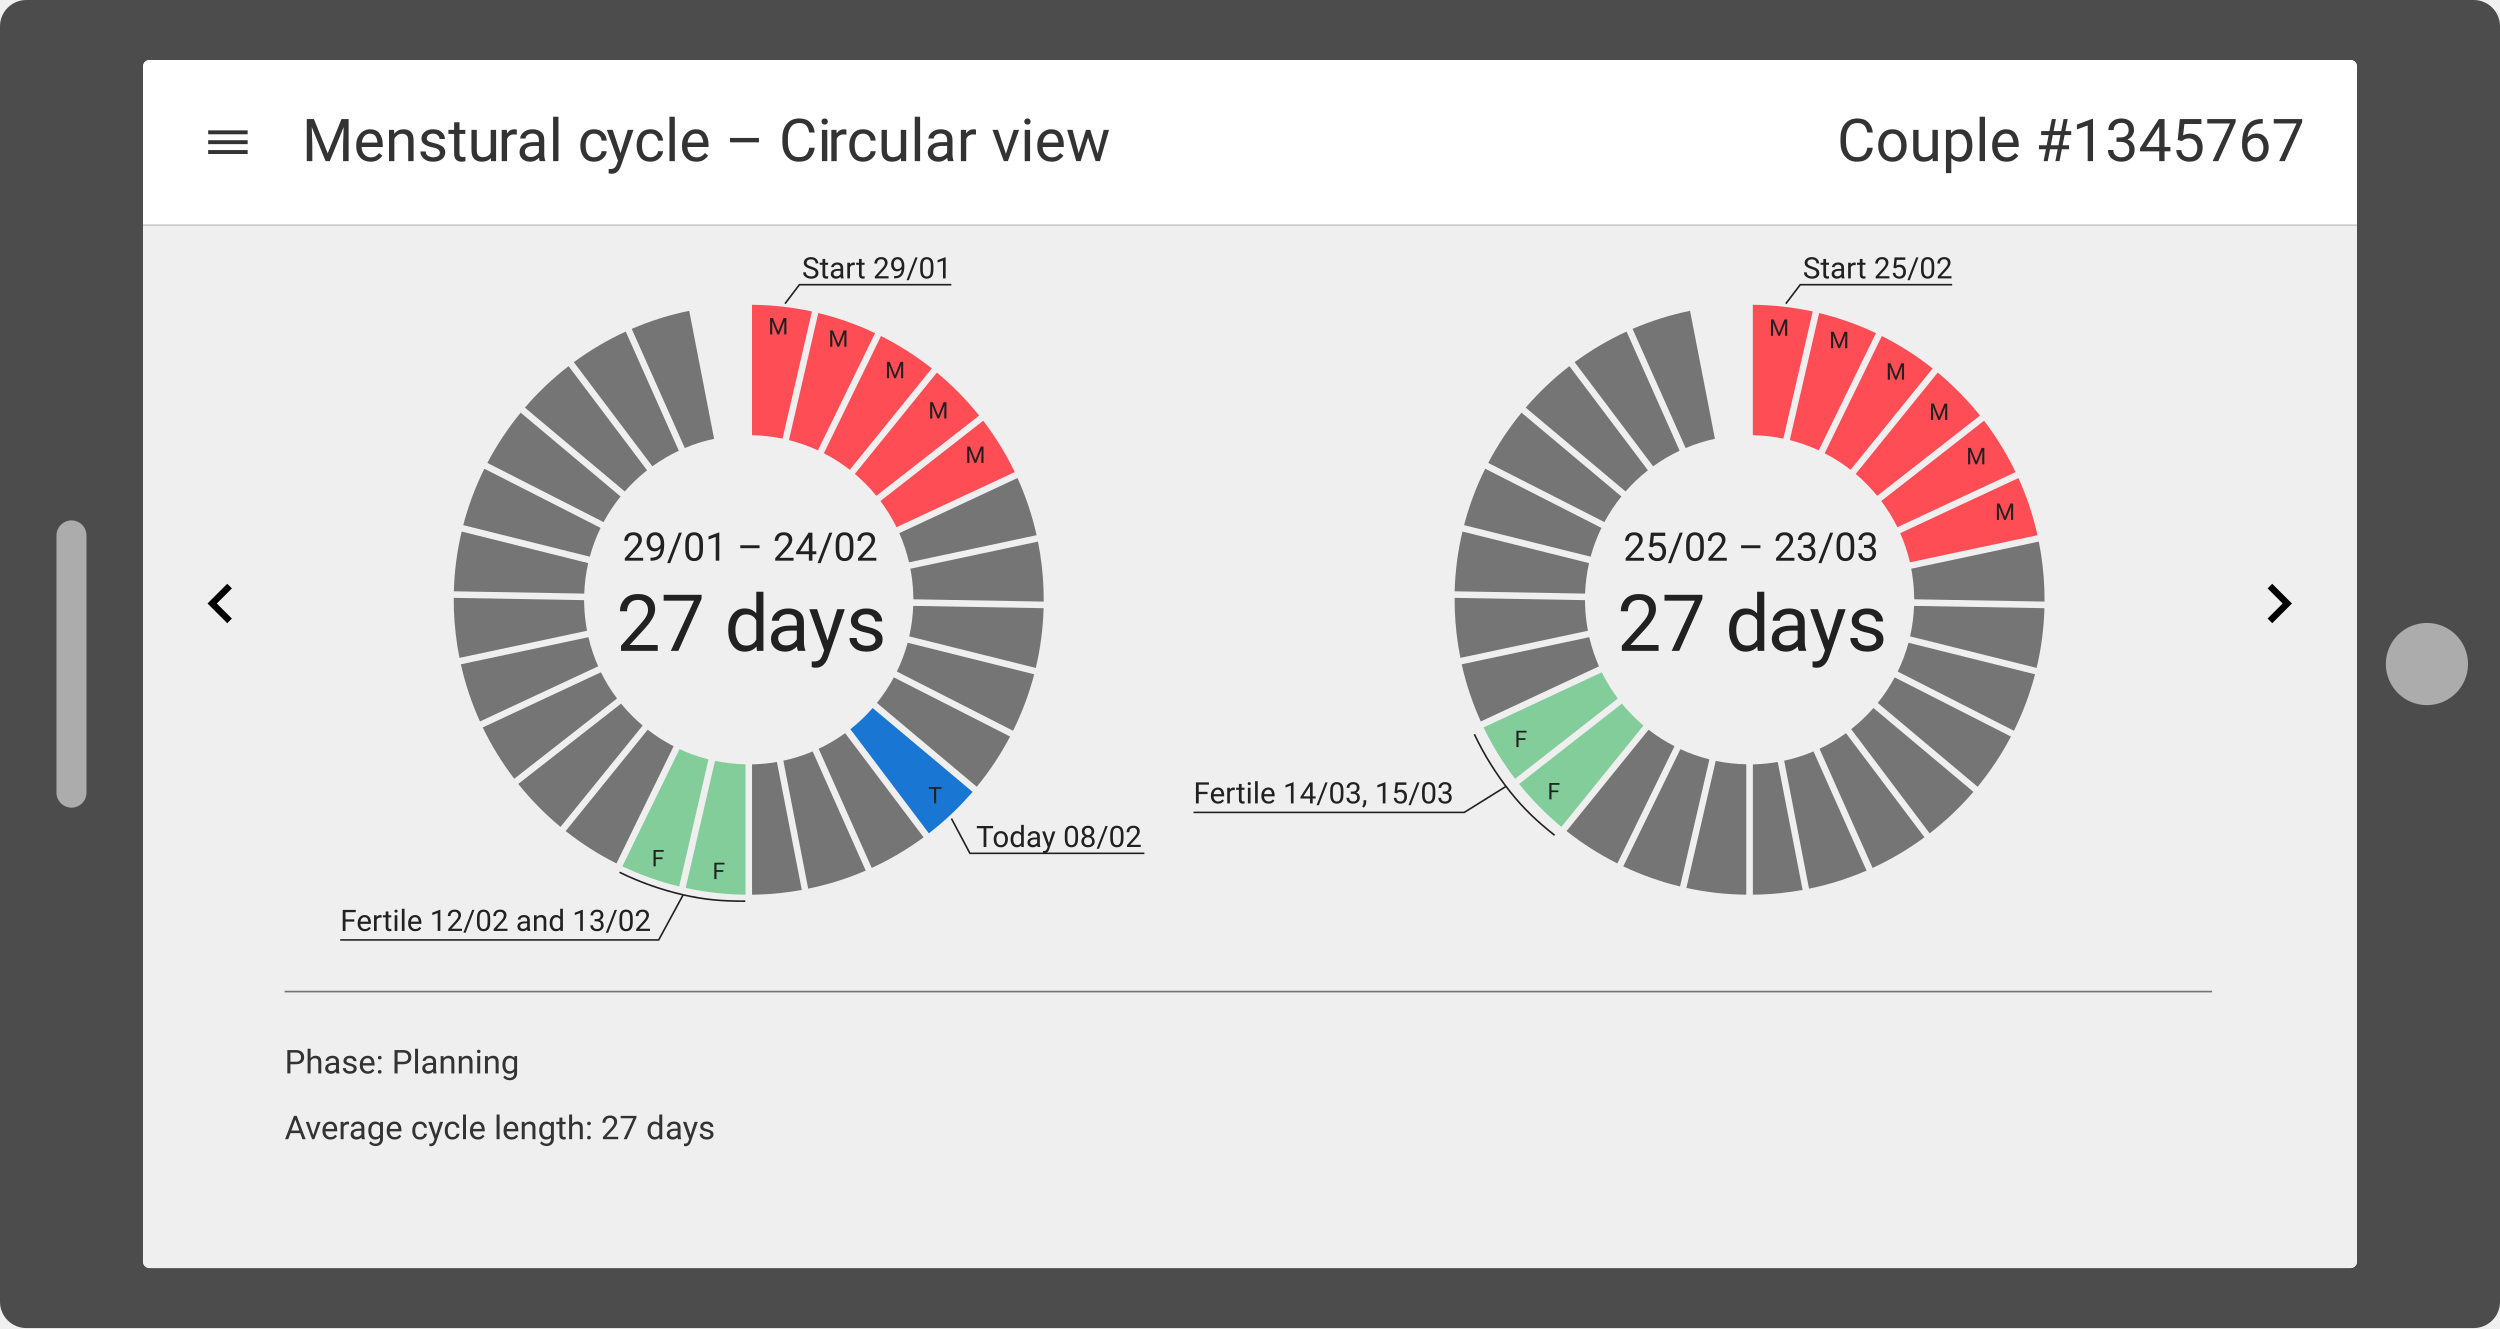
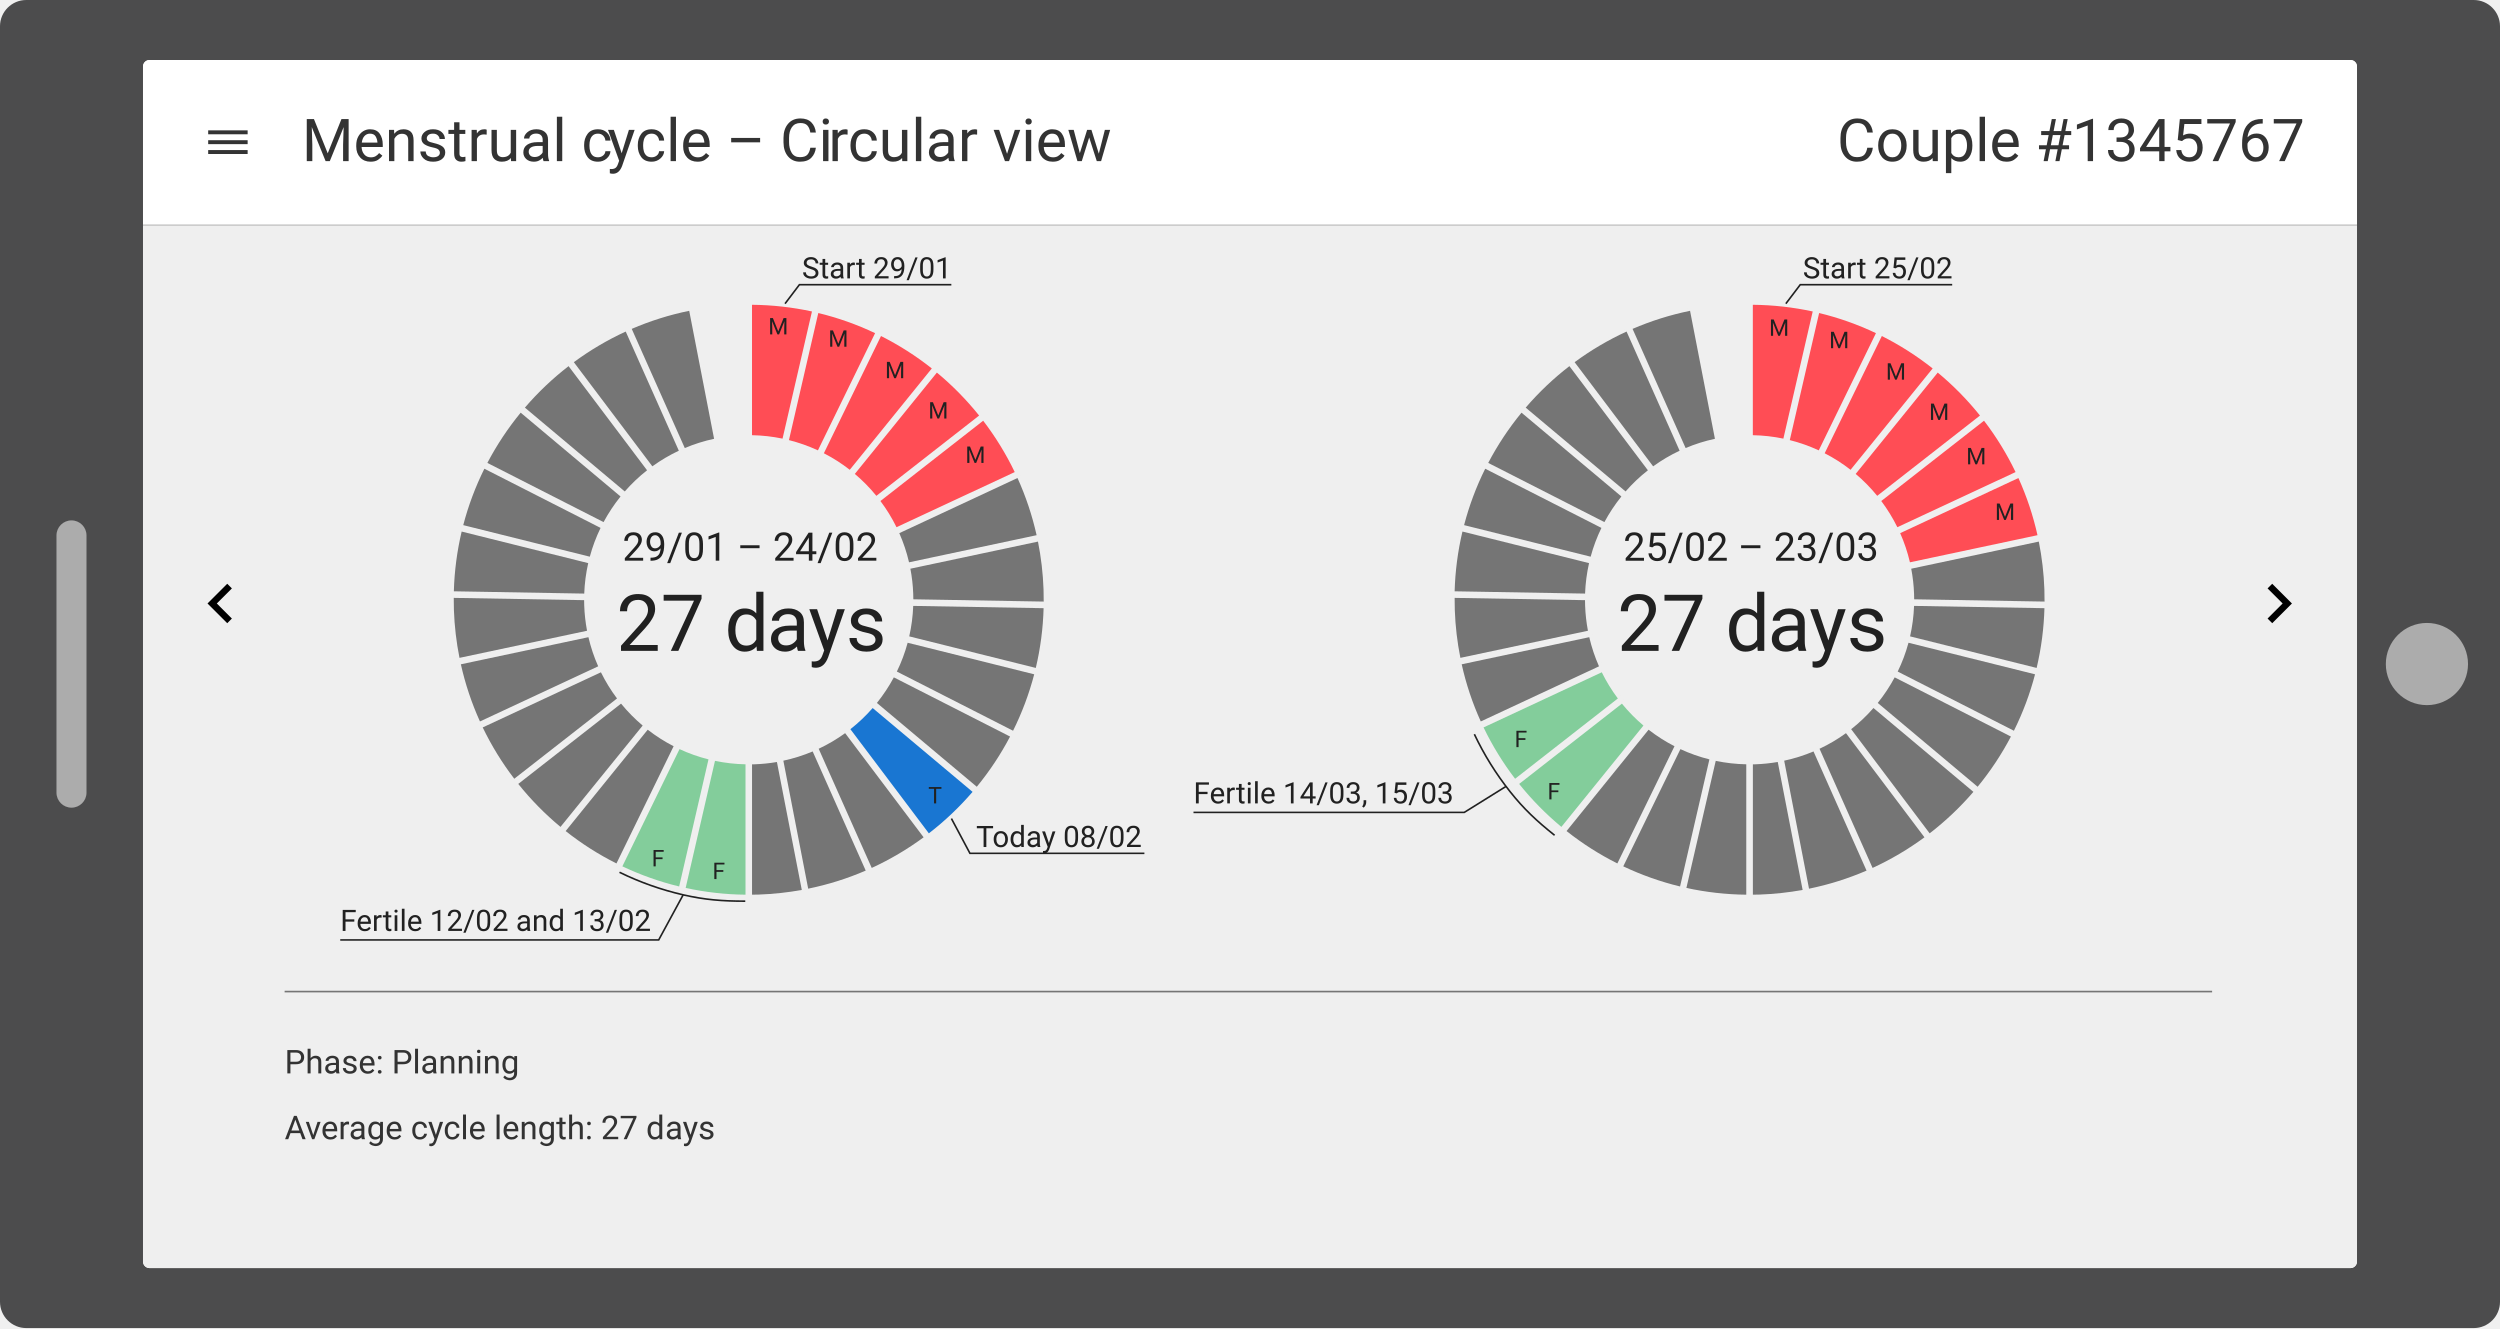
<svg xmlns="http://www.w3.org/2000/svg" xmlns:xlink="http://www.w3.org/1999/xlink" viewBox="0 0 1521 808">
  <defs>
    <style>.cls-1{fill:#efefef;}.cls-2{font-size:20px;}.cls-2,.cls-26,.cls-27{fill:#333;}.cls-13,.cls-19,.cls-2,.cls-21,.cls-22{font-family:Roboto-Regular, Roboto;}.cls-3,.cls-7{font-family:Roboto-Medium, Roboto;}.cls-4{letter-spacing:-0.02em;}.cls-5{letter-spacing:-0.01em;}.cls-22,.cls-6{letter-spacing:-0.02em;}.cls-17,.cls-7{letter-spacing:-0.01em;}.cls-8{fill:#757575;}.cls-9{fill:#83cd9b;}.cls-10{fill:none;stroke:#212121;stroke-miterlimit:10;}.cls-11{fill:#1976d2;}.cls-12{fill:#ff4d55;}.cls-13{font-size:18px;}.cls-13,.cls-18,.cls-19,.cls-20,.cls-21,.cls-22{fill:#212121;}.cls-14{letter-spacing:0.02em;}.cls-15{letter-spacing:-0.01em;}.cls-16{letter-spacing:-0.05em;}.cls-19{font-size:24px;}.cls-20{font-size:48px;}.cls-20,.cls-26{font-family:Roboto-Light, Roboto;}.cls-21,.cls-22{font-size:14px;}.cls-23{fill:#4c4c4d;}.cls-24{fill:#acacac;}.cls-25{fill:#fff;}.cls-26{font-size:36px;}.cls-28{fill:#ccc;}.cls-29{letter-spacing:-0.01em;}</style>
    <symbol id="device" data-name="device" viewBox="0 0 1521 808">
      <rect class="cls-23" width="1521" height="808" rx="16" ry="16" />
      <rect class="cls-24" x="34.36" y="316.6" width="18.27" height="174.79" rx="9.14" ry="9.14" />
      <circle class="cls-24" cx="1476.54" cy="404" r="25" />
      <rect class="cls-25" x="87" y="36.5" width="1347" height="735" rx="4" ry="4" />
    </symbol>
    <symbol id="cycle" data-name="cycle" viewBox="0 0 1347 634">
      <g id="linear-view">
        <path class="cls-1" d="M0,0H1347a0,0,0,0,1,0,0V630a4,4,0,0,1-4,4H4a4,4,0,0,1-4-4V0A0,0,0,0,1,0,0Z" />
        <text class="cls-2" transform="translate(86.16 515.57)">Phase: <tspan class="cls-3" x="65.21" y="0">Planning</tspan>
        </text>
        <text class="cls-2" transform="translate(86.16 555.6)">
          <tspan class="cls-4">A</tspan>
          <tspan class="cls-5" x="12.56" y="0">v</tspan>
          <tspan x="22.12" y="0">e</tspan>
          <tspan class="cls-6" x="32.71" y="0">r</tspan>
          <tspan x="39.09" y="0">age c</tspan>
          <tspan class="cls-5" x="87.21" y="0">y</tspan>
          <tspan x="96.54" y="0">cle length: </tspan>
          <tspan class="cls-3" x="192.46" y="0">27 d</tspan>
          <tspan class="cls-7" x="231.46" y="0">a</tspan>
          <tspan class="cls-3" x="242.14" y="0">ys</tspan>
        </text>
        <rect class="cls-8" x="86.16" y="465.27" width="1172.69" height="1" />
      </g>
      <path class="cls-8" d="M188.1,223.23a181,181,0,0,1,5-38.55l78.94,19.68a98.87,98.87,0,0,0-2.65,20.29Z" />
      <path class="cls-1" d="M193.87,185.9l77,19.2a100.36,100.36,0,0,0-2.42,18.54l-79.33-1.39a179.77,179.77,0,0,1,4.75-36.35m-1.47-2.43a180.87,180.87,0,0,0-5.32,40.75l83.31,1.45a98.26,98.26,0,0,1,2.88-22L192.4,183.47Z" />
      <path class="cls-8" d="M254.18,367a180.86,180.86,0,0,1-27.25-27.72L291,289.21a99.9,99.9,0,0,0,14.34,14.59Z" />
      <path class="cls-1" d="M290.86,290.6A101.24,101.24,0,0,0,304,303.93L254,365.59a181,181,0,0,1-25.69-26.15l62.52-48.84m.33-2.79-65.67,51.3a182.67,182.67,0,0,0,28.8,29.3l52.44-64.76a98.86,98.86,0,0,1-15.57-15.84Z" />
      <path class="cls-8" d="M191.77,263.93a182.66,182.66,0,0,1-3.61-30.25c-.09-2.78-.13-5.62-.1-8.45l81.32,1.42c0,1.41,0,2.81.06,4.19A100.9,100.9,0,0,0,271.33,247Z" />
      <path class="cls-1" d="M189.06,226.25l79.32,1.39q0,1.62.06,3.24a101.69,101.69,0,0,0,1.72,15.37l-77.61,16.49a180.82,180.82,0,0,1-3.39-29.09c-.08-2.44-.12-4.92-.1-7.4m-2-2c-.05,3.15,0,6.31.08,9.5a183,183,0,0,0,3.84,31.4l81.51-17.33a98.65,98.65,0,0,1-2.07-17c-.06-1.72-.07-3.44-.05-5.14l-83.31-1.45Z" />
      <path class="cls-9" d="M367.52,407.84a180.61,180.61,0,0,1-38.63-4.36l18.3-79.26a99.67,99.67,0,0,0,20.33,2.3Z" />
      <path class="cls-1" d="M348,325.4a99.57,99.57,0,0,0,18.57,2.1v79.33a179.16,179.16,0,0,1-36.42-4.11L348,325.4M346.44,323l-18.75,81.2a181.28,181.28,0,0,0,40.72,4.61h.11V325.52h0a98.2,98.2,0,0,1-22-2.49Z" />
      <path class="cls-8" d="M225.7,337.7a180.53,180.53,0,0,1-20.35-33.12l73.73-34.38a98.89,98.89,0,0,0,10.71,17.43Z" />
      <path class="cls-1" d="M278.61,271.52a100.26,100.26,0,0,0,9.78,15.93l-62.51,48.84a179.8,179.8,0,0,1-19.2-31.23l71.93-33.54m.95-2.65L204,304.09a181.71,181.71,0,0,0,21.5,35l65.67-51.3a97.44,97.44,0,0,1-11.63-18.94Z" />
      <path class="cls-8" d="M204.5,302.76a179.51,179.51,0,0,1-12.32-36.87L271.75,249a98.7,98.7,0,0,0,6.48,19.4Z" />
      <path class="cls-1" d="M271,250.16a98.73,98.73,0,0,0,5.93,17.73L205,301.43a178.64,178.64,0,0,1-11.61-34.77L271,250.16m1.52-2.37L191,265.12a179.77,179.77,0,0,0,13,39l75.54-35.22a97.11,97.11,0,0,1-7.05-21.08Z" />
      <path class="cls-9" d="M327,403a179.35,179.35,0,0,1-36.65-13L326,316.94a98.7,98.7,0,0,0,19.28,6.83Z" />
      <path class="cls-1" d="M326.42,318.26a99.63,99.63,0,0,0,17.63,6.25L326.2,401.83a178.94,178.94,0,0,1-34.56-12.25l34.78-71.32m-.92-2.66L289,390.51a180.19,180.19,0,0,0,38.73,13.72L346.44,323a97,97,0,0,1-20.94-7.43Z" />
      <path class="cls-10" d="M289.91,393.2a180,180,0,0,0,38.73,13.72c13.14,3,23.76,3.86,37.78,3.85" />
      <path class="cls-8" d="M445.11,290.34a99.83,99.83,0,0,0,11.3-17l72.48,36.92a181.49,181.49,0,0,1-21.48,32.41Z" />
      <path class="cls-1" d="M456.83,274.62l70.7,36a180.26,180.26,0,0,1-20.25,30.55l-60.77-51a100.48,100.48,0,0,0,10.32-15.59m-.85-2.68a98.17,98.17,0,0,1-12.28,18.53L507.53,344a181.77,181.77,0,0,0,22.7-34.25L456,271.94Z" />
      <path class="cls-8" d="M457.32,271.51a99.3,99.3,0,0,0,7.18-19.17L543.43,272a180,180,0,0,1-13.63,36.41Z" />
      <path class="cls-1" d="M465.21,253.55l77,19.2a178.49,178.49,0,0,1-12.86,34.33l-70.7-36a99.3,99.3,0,0,0,6.56-17.51m-1.44-2.42A97,97,0,0,1,456,271.94l74.25,37.84a180.77,180.77,0,0,0,14.42-38.48l-80.88-20.17Z" />
      <path class="cls-8" d="M369.52,326.52l2.46,0a100.5,100.5,0,0,0,14.48-1.57L402,404.74a180.85,180.85,0,0,1-27.16,3c-1.61.06-3.32.09-5.3.1Z" />
      <path class="cls-1" d="M385.67,326.06l15.14,77.88a182.06,182.06,0,0,1-26,2.81c-1.33,0-2.72.07-4.27.08V327.5l1.5,0a101,101,0,0,0,13.65-1.4m1.58-2.33a99.77,99.77,0,0,1-15.3,1.74c-1.15,0-2.29,0-3.43,0v83.32c2.11,0,4.22,0,6.34-.1a182.51,182.51,0,0,0,28.29-3.2l-15.9-81.81Z" />
      <path class="cls-11" d="M429,306a99.85,99.85,0,0,0,14.83-14.09l62.3,52.28a181.22,181.22,0,0,1-28.19,26.76Z" />
      <path class="cls-1" d="M443.93,293.27l60.78,51a181,181,0,0,1-26.59,25.24l-47.74-63.37a100.57,100.57,0,0,0,13.55-12.87m-.23-2.8a98.92,98.92,0,0,1-16.11,15.3l50.15,66.55A182.65,182.65,0,0,0,507.53,344L443.7,290.47Z" />
      <path class="cls-8" d="M409.77,317.56a98.88,98.88,0,0,0,17.62-10.4l48.95,65a180.21,180.21,0,0,1-33.49,19.75Z" />
      <path class="cls-1" d="M427.18,308.55l47.75,63.37a180,180,0,0,1-31.57,18.63l-32.28-72.5a100.24,100.24,0,0,0,16.1-9.5m.41-2.78a98.59,98.59,0,0,1-19.14,11.29l33.9,76.14a181,181,0,0,0,35.39-20.88l-50.15-66.55Z" />
      <path class="cls-8" d="M388.42,324.52a98.15,98.15,0,0,0,19.52-6.15L441,392.69a179.36,179.36,0,0,1-37.09,11.67Z" />
      <path class="cls-1" d="M407.43,319.68l32.27,72.49a178.47,178.47,0,0,1-35,11L389.59,325.3a99.6,99.6,0,0,0,17.84-5.62m1-2.62a97.64,97.64,0,0,1-21.2,6.67l15.9,81.81a180.76,180.76,0,0,0,39.2-12.34l-33.9-76.14Z" />
      <path class="cls-8" d="M288.5,389.17a181.2,181.2,0,0,1-32.77-20.91l51.18-63.2a99.67,99.67,0,0,0,17.25,11Z" />
      <path class="cls-1" d="M307.07,306.45a101,101,0,0,0,15.76,10.06l-34.78,71.31a179.31,179.31,0,0,1-30.91-19.71l49.93-61.66m-.31-2.8-52.44,64.76A181.84,181.84,0,0,0,289,390.51L325.5,315.6a97.86,97.86,0,0,1-18.74-12Z" />
      <path class="cls-12" d="M446,165.56A100.41,100.41,0,0,0,431.69,151l51.18-63.21a182.3,182.3,0,0,1,27.25,27.73Z" />
      <path class="cls-1" d="M483,89.18a181,181,0,0,1,25.7,26.14l-62.52,48.85a101.32,101.32,0,0,0-13.1-13.34L483,89.18m-.28-2.82-52.44,64.75A99.34,99.34,0,0,1,445.86,167l65.66-51.3a182.19,182.19,0,0,0-28.79-29.3Z" />
      <path class="cls-12" d="M458,184.57a98.53,98.53,0,0,0-10.71-17.43l64.09-50.08a180.61,180.61,0,0,1,20.35,33.13Z" />
      <path class="cls-1" d="M511.17,118.47a179.6,179.6,0,0,1,19.19,31.24l-71.92,33.54a99.59,99.59,0,0,0-9.79-15.93l62.52-48.85m.35-2.81L445.86,167a97.93,97.93,0,0,1,11.63,18.94L533,150.67a180.88,180.88,0,0,0-21.51-35Z" />
      <path class="cls-12" d="M430.14,149.71a99.45,99.45,0,0,0-17.25-11L448.54,65.6a181.22,181.22,0,0,1,32.78,20.9Z" />
      <path class="cls-1" d="M449,66.94a180.35,180.35,0,0,1,30.91,19.72L430,148.32a100,100,0,0,0-15.76-10.06L449,66.94m-.91-2.68-36.54,74.9a98.66,98.66,0,0,1,18.74,12l52.44-64.75a181.35,181.35,0,0,0-34.64-22.1Z" />
      <path class="cls-12" d="M411.09,137.83A98.6,98.6,0,0,0,391.8,131l18.3-79.26a180,180,0,0,1,36.65,13Z" />
      <path class="cls-1" d="M410.85,52.94a178.27,178.27,0,0,1,34.56,12.25L410.62,136.5A100,100,0,0,0,393,130.26l17.85-77.32m-1.5-2.41L390.6,131.74a97.09,97.09,0,0,1,20.95,7.42l36.54-74.9a180.11,180.11,0,0,0-38.74-13.73Z" />
      <path class="cls-8" d="M465,250.4a98.78,98.78,0,0,0,2.65-20.29L549,231.53a180.31,180.31,0,0,1-5,38.55Z" />
      <path class="cls-1" d="M468.6,231.13l79.33,1.39a179.77,179.77,0,0,1-4.75,36.35l-77-19.2a100.36,100.36,0,0,0,2.42-18.54m-2-2a97.12,97.12,0,0,1-2.88,22l80.88,20.17A181.44,181.44,0,0,0,550,230.55l-83.32-1.45Z" />
      <path class="cls-8" d="M467.66,228.11c0-1.4,0-2.8-.05-4.19a99.8,99.8,0,0,0-1.9-16.17l79.57-16.91a181.59,181.59,0,0,1,3.6,30.25c.1,2.78.14,5.62.1,8.44Z" />
      <path class="cls-1" d="M544.5,192a182.22,182.22,0,0,1,3.39,29.1c.08,2.44.12,4.92.1,7.4l-79.32-1.39q0-1.63-.06-3.24a100.44,100.44,0,0,0-1.73-15.37L544.5,192m1.55-2.37L464.53,207a98.54,98.54,0,0,1,2.08,17c.06,1.72.07,3.43,0,5.14L550,230.55c0-3.15,0-6.32-.09-9.5a182,182,0,0,0-3.83-31.4Z" />
      <path class="cls-8" d="M193.62,182.74a179.81,179.81,0,0,1,13.63-36.41l72.48,36.93a98.16,98.16,0,0,0-7.18,19.16Z" />
      <path class="cls-1" d="M207.7,147.68l70.69,36a99,99,0,0,0-6.55,17.51l-77-19.2a178.34,178.34,0,0,1,12.86-34.34m-.89-2.69a180.21,180.21,0,0,0-14.41,38.48l80.87,20.17a97.88,97.88,0,0,1,7.8-20.82L206.81,145Z" />
      <path class="cls-8" d="M465.3,205.79a99,99,0,0,0-6.48-19.41L532.55,152a179,179,0,0,1,12.31,36.88Z" />
      <path class="cls-1" d="M532.05,153.33a178.54,178.54,0,0,1,11.62,34.78l-77.61,16.5a99.63,99.63,0,0,0-5.93-17.74l71.92-33.54m1-2.66L457.49,185.9a96.9,96.9,0,0,1,7,21.08l81.52-17.33a179.85,179.85,0,0,0-13-39Z" />
      <path class="cls-8" d="M230.92,110.62a182.21,182.21,0,0,1,28.19-26.77l48.95,65a99.36,99.36,0,0,0-14.83,14.09Z" />
      <path class="cls-1" d="M258.92,85.26l47.75,63.36a101.32,101.32,0,0,0-13.56,12.88l-60.77-51a180.85,180.85,0,0,1,26.58-25.24m.39-2.81a182.29,182.29,0,0,0-29.8,28.29l63.83,53.56A99,99,0,0,1,309.46,149L259.31,82.45Z" />
      <path class="cls-8" d="M208.16,144.55a181.77,181.77,0,0,1,21.48-32.4l62.3,52.28a98.86,98.86,0,0,0-11.3,17Z" />
      <path class="cls-1" d="M229.77,113.56l60.77,51a101.66,101.66,0,0,0-10.33,15.58l-70.7-36a180.79,180.79,0,0,1,20.26-30.56m-.26-2.82A181.93,181.93,0,0,0,206.81,145l74.26,37.83a98.37,98.37,0,0,1,12.27-18.52l-63.83-53.56Z" />
      <path class="cls-8" d="M260.71,82.65a180.73,180.73,0,0,1,33.48-19.76l33.09,74.32a99.43,99.43,0,0,0-17.62,10.39Z" />
      <path class="cls-1" d="M293.69,64.22,326,136.71a100.64,100.64,0,0,0-16.11,9.5L262.12,82.85a179,179,0,0,1,31.57-18.63m1-2.65a181,181,0,0,0-35.39,20.88L309.46,149a97.31,97.31,0,0,1,19.14-11.29L294.7,61.57Z" />
      <path class="cls-8" d="M296,62.08A179.3,179.3,0,0,1,333.1,50.4l15.52,79.85a98.24,98.24,0,0,0-19.51,6.14Z" />
      <path class="cls-1" d="M332.31,51.58l15.14,77.89a99.5,99.5,0,0,0-17.83,5.62l-32.28-72.5a179.55,179.55,0,0,1,35-11m1.58-2.35A179.76,179.76,0,0,0,294.7,61.57l33.9,76.14A97,97,0,0,1,349.8,131l-15.91-81.8Z" />
      <path class="cls-12" d="M389.85,130.55a99.51,99.51,0,0,0-20.33-2.3V46.93a180.54,180.54,0,0,1,38.63,4.36Z" />
      <path class="cls-1" d="M370.52,47.93A180,180,0,0,1,407,52L389.1,129.36a100.52,100.52,0,0,0-18.58-2.09V47.93m-1.89-2h-.11v83.33h.06a98.18,98.18,0,0,1,22,2.49l18.75-81.21a181.15,181.15,0,0,0-40.72-4.61Z" />
      <text class="cls-13" transform="translate(400.92 31.88)">Sta<tspan class="cls-14" x="26.35" y="0">r</tspan>
        <tspan x="32.88" y="0">t 29/01</tspan>
      </text>
      <text class="cls-13" transform="translate(120.02 428.88)">
        <tspan class="cls-15">F</tspan>
        <tspan x="9.76" y="0">e</tspan>
        <tspan class="cls-14" x="19.3" y="0">r</tspan>
        <tspan x="25.83" y="0">tile 12/02 and 13/02</tspan>
      </text>
      <polyline class="cls-10" points="491.8 35.72 399.35 35.72 390.61 47.25" />
      <text class="cls-13" transform="translate(506.87 377.83)">
        <tspan class="cls-16">T</tspan>
        <tspan x="9.87" y="0">od</tspan>
        <tspan class="cls-17" x="30.29" y="0">a</tspan>
        <tspan x="39.95" y="0">y 08/02</tspan>
      </text>
      <polyline class="cls-10" points="609.25 381.67 503.11 381.67 491.84 360.51" />
      <path class="cls-18" d="M291.19,389.6" />
      <path class="cls-10" d="M120,434.36H313.74l14.9-27.44" />
      <text class="cls-19" transform="translate(291.7 203.63)">29/01 – 24/02</text>
      <text class="cls-20" transform="translate(287.96 258.5)">27 d<tspan class="cls-17" x="91.55" y="0">a</tspan>
        <tspan x="116.91" y="0">ys</tspan>
      </text>
      <text class="cls-21" transform="translate(380.38 65.96)">M</text>
      <text class="cls-21" transform="translate(416.92 73.47)">M</text>
      <text class="cls-21" transform="translate(451.45 92.61)">M</text>
      <text class="cls-21" transform="translate(477.74 117.14)">M</text>
      <text class="cls-21" transform="translate(500.31 144.13)">M</text>
      <text class="cls-22" transform="translate(477.74 351.29)">T</text>
      <text class="cls-21" transform="translate(346.44 397.33)">F</text>
      <text class="cls-21" transform="translate(309.46 389.6)">F</text>
      <path class="cls-8" d="M797,223.23a181,181,0,0,1,5-38.55L881,204.37a98.69,98.69,0,0,0-2.65,20.28Z" />
      <path class="cls-1" d="M802.78,185.9l77,19.2a100.36,100.36,0,0,0-2.42,18.54L798,222.25a179.77,179.77,0,0,1,4.75-36.35m-1.47-2.43A180.87,180.87,0,0,0,796,224.22l83.32,1.45a97.68,97.68,0,0,1,2.87-22l-80.87-20.17Z" />
      <path class="cls-9" d="M863.09,367a181.32,181.32,0,0,1-27.25-27.72l64.09-50.07a99.9,99.9,0,0,0,14.34,14.59Z" />
      <path class="cls-1" d="M899.77,290.6a101.24,101.24,0,0,0,13.1,13.33l-49.93,61.66a181.4,181.4,0,0,1-25.69-26.14l62.52-48.85m.33-2.79-65.67,51.3a182.67,182.67,0,0,0,28.8,29.3l52.44-64.76a98.86,98.86,0,0,1-15.57-15.84Z" />
      <path class="cls-8" d="M800.68,263.93a182.66,182.66,0,0,1-3.61-30.25c-.09-2.78-.13-5.62-.1-8.45l81.32,1.42c0,1.41,0,2.81.06,4.19A100.9,100.9,0,0,0,880.24,247Z" />
      <path class="cls-1" d="M798,226.25l79.32,1.39c0,1.08,0,2.17.06,3.24a101.69,101.69,0,0,0,1.72,15.37l-77.61,16.49a180.82,180.82,0,0,1-3.39-29.09c-.08-2.45-.12-4.93-.1-7.4m-2-2c0,3.15,0,6.31.08,9.5a183,183,0,0,0,3.84,31.4l81.51-17.33a98.65,98.65,0,0,1-2.07-17c-.06-1.72-.07-3.44,0-5.14L796,224.22Z" />
      <path class="cls-8" d="M976.43,407.84a180.44,180.44,0,0,1-38.62-4.36l18.29-79.26a99.67,99.67,0,0,0,20.33,2.3Z" />
      <path class="cls-1" d="M956.86,325.41a100.41,100.41,0,0,0,18.57,2.09v79.33A179.24,179.24,0,0,1,939,402.72l17.85-77.31M955.35,323,936.6,404.24a181.88,181.88,0,0,0,40.73,4.6h.1V325.52h0a98.27,98.27,0,0,1-22-2.49Z" />
      <path class="cls-9" d="M834.61,337.7a180.53,180.53,0,0,1-20.35-33.12L888,270.2a98.89,98.89,0,0,0,10.71,17.43Z" />
      <path class="cls-1" d="M887.52,271.52a100.26,100.26,0,0,0,9.78,15.93L834.79,336.3a179.6,179.6,0,0,1-19.19-31.24l71.92-33.54m1-2.65L812.93,304.1a181.63,181.63,0,0,0,21.5,35l65.67-51.3a97.93,97.93,0,0,1-11.63-18.94Z" />
      <path class="cls-8" d="M813.41,302.77a179.8,179.8,0,0,1-12.32-36.88L880.66,249a99,99,0,0,0,6.48,19.41Z" />
      <path class="cls-1" d="M879.9,250.16a99.89,99.89,0,0,0,5.93,17.74L813.9,301.43a178.19,178.19,0,0,1-11.61-34.77l77.61-16.5m1.52-2.37-81.51,17.33a180,180,0,0,0,13,39l75.54-35.23a96.93,96.93,0,0,1-7.05-21.08Z" />
      <path class="cls-8" d="M935.86,403a179.35,179.35,0,0,1-36.65-13l35.66-73.11a98.7,98.7,0,0,0,19.28,6.83Z" />
      <path class="cls-1" d="M935.33,318.26A99.63,99.63,0,0,0,953,324.51l-17.85,77.32a178.94,178.94,0,0,1-34.56-12.25l34.78-71.32m-.92-2.65-36.54,74.9a180.75,180.75,0,0,0,38.73,13.73L955.35,323a97.54,97.54,0,0,1-20.94-7.42Z" />
      <path class="cls-10" d="M810,309.2a180.27,180.27,0,0,0,21.69,34.89c8.39,10.57,16.16,17.84,27.12,26.59" />
      <path class="cls-8" d="M1054,290.34a99.83,99.83,0,0,0,11.3-17l72.48,36.92a181.49,181.49,0,0,1-21.48,32.41Z" />
      <path class="cls-1" d="M1065.74,274.62l70.7,36a180.26,180.26,0,0,1-20.25,30.55l-60.77-51a100.48,100.48,0,0,0,10.32-15.59m-.85-2.68a98.17,98.17,0,0,1-12.28,18.53L1116.44,344a181.77,181.77,0,0,0,22.7-34.25l-74.25-37.84Z" />
      <path class="cls-8" d="M1066.23,271.51a99.3,99.3,0,0,0,7.18-19.17L1152.34,272a179.36,179.36,0,0,1-13.63,36.41Z" />
      <path class="cls-1" d="M1074.12,253.55l77,19.2a178.25,178.25,0,0,1-12.86,34.33l-70.7-36a98.52,98.52,0,0,0,6.56-17.51m-1.44-2.42a97,97,0,0,1-7.79,20.81l74.25,37.84a180.77,180.77,0,0,0,14.42-38.48l-80.88-20.17Z" />
      <path class="cls-8" d="M978.43,326.52l2.46,0a100.5,100.5,0,0,0,14.48-1.57l15.52,79.84a182.17,182.17,0,0,1-27.16,3c-1.61.05-3.32.08-5.3.09Z" />
      <path class="cls-1" d="M994.58,326.06l15.14,77.88a181.91,181.91,0,0,1-26,2.81c-1.32,0-2.71.07-4.27.08V327.5c.53,0,1,0,1.5,0a102.7,102.7,0,0,0,13.65-1.41m1.58-2.33a99.77,99.77,0,0,1-15.3,1.74c-1.15,0-2.29,0-3.43,0v83.32c2.11,0,4.22,0,6.34-.1a182.51,182.51,0,0,0,28.29-3.2l-15.9-81.81Z" />
      <path class="cls-8" d="M1037.9,306a99.36,99.36,0,0,0,14.83-14.09l62.3,52.28a181.22,181.22,0,0,1-28.19,26.76Z" />
      <path class="cls-1" d="M1052.84,293.27l60.78,51A180.85,180.85,0,0,1,1087,369.51l-47.75-63.37a100,100,0,0,0,13.55-12.87m-.23-2.8a98.92,98.92,0,0,1-16.11,15.3l50.15,66.55A182.65,182.65,0,0,0,1116.44,344l-63.83-53.56Z" />
      <path class="cls-8" d="M1018.68,317.56a98.88,98.88,0,0,0,17.62-10.4l49,65a181.05,181.05,0,0,1-33.48,19.76Z" />
      <path class="cls-1" d="M1036.09,308.55l47.75,63.37a180,180,0,0,1-31.57,18.63L1020,318.05a99.08,99.08,0,0,0,16.1-9.5m.41-2.78a98.59,98.59,0,0,1-19.14,11.29l33.9,76.14a181,181,0,0,0,35.39-20.88l-50.15-66.55Z" />
      <path class="cls-8" d="M997.33,324.52a98.78,98.78,0,0,0,19.52-6.14l33.09,74.31a180,180,0,0,1-37.09,11.68Z" />
      <path class="cls-1" d="M1016.34,319.68l32.27,72.5a179.12,179.12,0,0,1-35,11L998.5,325.3a99.6,99.6,0,0,0,17.84-5.62m1-2.62a97.47,97.47,0,0,1-21.2,6.67l15.9,81.81a180.22,180.22,0,0,0,39.2-12.34l-33.9-76.14Z" />
      <path class="cls-8" d="M897.41,389.17a180.65,180.65,0,0,1-32.77-20.91l51.18-63.2a100,100,0,0,0,17.25,11Z" />
      <path class="cls-1" d="M916,306.45a101,101,0,0,0,15.76,10.06L897,387.82a179.31,179.31,0,0,1-30.91-19.71L916,306.45m-.31-2.8-52.44,64.76a181.84,181.84,0,0,0,34.64,22.1l36.54-74.9a98.39,98.39,0,0,1-18.74-12Z" />
      <path class="cls-12" d="M1054.94,165.56A100.41,100.41,0,0,0,1040.6,151l51.18-63.21A182.3,182.3,0,0,1,1119,115.49Z" />
      <path class="cls-1" d="M1091.92,89.18a181,181,0,0,1,25.7,26.14l-62.52,48.85a101.32,101.32,0,0,0-13.1-13.34l49.92-61.65m-.28-2.82-52.44,64.75A99.34,99.34,0,0,1,1054.77,167l65.67-51.3a182.67,182.67,0,0,0-28.8-29.3Z" />
      <path class="cls-12" d="M1066.88,184.57a98.53,98.53,0,0,0-10.71-17.43l64.09-50.08a181,181,0,0,1,20.35,33.13Z" />
      <path class="cls-1" d="M1120.08,118.47a179.6,179.6,0,0,1,19.19,31.24l-71.92,33.54a100.32,100.32,0,0,0-9.79-15.93l62.52-48.85m.36-2.81L1054.77,167a97.93,97.93,0,0,1,11.63,18.94l75.54-35.23a181.33,181.33,0,0,0-21.5-35Z" />
      <path class="cls-12" d="M1039.05,149.71a100,100,0,0,0-17.25-11l35.66-73.11a180.65,180.65,0,0,1,32.77,20.91Z" />
      <path class="cls-1" d="M1057.91,66.94a180,180,0,0,1,30.91,19.72l-49.93,61.66a100,100,0,0,0-15.76-10.06l34.78-71.32m-.91-2.68-36.54,74.9a98.34,98.34,0,0,1,18.74,12l52.44-64.75A181.84,181.84,0,0,0,1057,64.26Z" />
      <path class="cls-12" d="M1020,137.83a97.92,97.92,0,0,0-19.29-6.83L1019,51.73a180,180,0,0,1,36.65,13Z" />
      <path class="cls-1" d="M1019.76,52.94a178.27,178.27,0,0,1,34.56,12.25l-34.79,71.31a100,100,0,0,0-17.62-6.24l17.85-77.32m-1.5-2.41-18.74,81.21a97.73,97.73,0,0,1,20.94,7.42L1057,64.26a180.11,180.11,0,0,0-38.74-13.73Z" />
      <path class="cls-8" d="M1073.89,250.4a98.78,98.78,0,0,0,2.65-20.29l81.32,1.42a180.31,180.31,0,0,1-5,38.55Z" />
      <path class="cls-1" d="M1077.51,231.13l79.33,1.39a179.77,179.77,0,0,1-4.75,36.35l-77-19.2a100.36,100.36,0,0,0,2.42-18.54m-2-2a97.12,97.12,0,0,1-2.88,22l80.88,20.17a181.44,181.44,0,0,0,5.32-40.75l-83.32-1.45Z" />
      <path class="cls-8" d="M1076.57,228.11c0-1.4,0-2.8,0-4.19a99.8,99.8,0,0,0-1.9-16.17l79.57-16.91a182.66,182.66,0,0,1,3.61,30.25c.09,2.78.13,5.62.09,8.44Z" />
      <path class="cls-1" d="M1153.41,192a180.94,180.94,0,0,1,3.39,29.1c.08,2.44.12,4.92.1,7.4l-79.32-1.39c0-1.08,0-2.17-.06-3.24a100.44,100.44,0,0,0-1.73-15.37l77.62-16.5m1.55-2.37L1073.44,207a98.66,98.66,0,0,1,2.08,17c.06,1.72.07,3.43,0,5.14l83.32,1.45c0-3.15,0-6.32-.09-9.5a182,182,0,0,0-3.83-31.4Z" />
      <path class="cls-8" d="M802.53,182.74a179.81,179.81,0,0,1,13.63-36.41l72.48,36.93a98.16,98.16,0,0,0-7.18,19.16Z" />
      <path class="cls-1" d="M816.61,147.68l70.7,36a98.52,98.52,0,0,0-6.56,17.51l-77-19.2a178.58,178.58,0,0,1,12.86-34.34m-.89-2.69a180.21,180.21,0,0,0-14.41,38.48l80.87,20.17a97.88,97.88,0,0,1,7.8-20.82L815.72,145Z" />
      <path class="cls-12" d="M1074.21,205.79a99,99,0,0,0-6.48-19.41L1141.46,152a179.8,179.8,0,0,1,12.32,36.88Z" />
      <path class="cls-1" d="M1141,153.33a179.18,179.18,0,0,1,11.61,34.78L1075,204.61a99.63,99.63,0,0,0-5.93-17.74L1141,153.33m1-2.66L1066.4,185.9a96.37,96.37,0,0,1,7,21.08L1155,189.65a179.85,179.85,0,0,0-13-39Z" />
      <path class="cls-8" d="M839.84,110.62A182.14,182.14,0,0,1,868,83.85l49,65a99.36,99.36,0,0,0-14.83,14.09Z" />
      <path class="cls-1" d="M867.83,85.26l47.75,63.37A100.62,100.62,0,0,0,902,161.5l-60.77-51a180.85,180.85,0,0,1,26.58-25.24m.39-2.81a182.69,182.69,0,0,0-29.8,28.29l63.84,53.56A98.5,98.5,0,0,1,918.37,149L868.22,82.45Z" />
      <path class="cls-8" d="M817.07,144.55a181.77,181.77,0,0,1,21.48-32.4l62.3,52.28a98.86,98.86,0,0,0-11.3,17Z" />
      <path class="cls-1" d="M838.68,113.56l60.77,51a101.66,101.66,0,0,0-10.33,15.58l-70.69-36a180.14,180.14,0,0,1,20.25-30.56m-.26-2.82A182.42,182.42,0,0,0,815.72,145L890,182.82a98.41,98.41,0,0,1,12.28-18.52l-63.84-53.56Z" />
      <path class="cls-8" d="M869.62,82.65A180.73,180.73,0,0,1,903.1,62.89l33.09,74.32a99.43,99.43,0,0,0-17.62,10.39Z" />
      <path class="cls-1" d="M902.6,64.22l32.28,72.49a100,100,0,0,0-16.11,9.51L871,82.85A179,179,0,0,1,902.6,64.22m1-2.65a181,181,0,0,0-35.39,20.88L918.37,149a97.31,97.31,0,0,1,19.14-11.29l-33.9-76.14Z" />
      <path class="cls-8" d="M904.93,62.08A180.09,180.09,0,0,1,942,50.4l15.52,79.85A98.9,98.9,0,0,0,938,136.39Z" />
      <path class="cls-1" d="M941.22,51.58l15.14,77.89a99.5,99.5,0,0,0-17.83,5.62l-32.28-72.5a179.55,179.55,0,0,1,35-11m1.58-2.35a179.76,179.76,0,0,0-39.19,12.34l33.9,76.14a97.47,97.47,0,0,1,21.2-6.67L942.8,49.23Z" />
      <path class="cls-12" d="M998.76,130.55a99.51,99.51,0,0,0-20.33-2.3V46.93a180.46,180.46,0,0,1,38.63,4.36Z" />
      <path class="cls-1" d="M979.43,47.93A180,180,0,0,1,1015.86,52L998,129.36a100.52,100.52,0,0,0-18.58-2.09V47.93m-1.89-2h-.11v83.33h.06a98.27,98.27,0,0,1,22,2.49l18.74-81.21a181.73,181.73,0,0,0-40.72-4.61Z" />
      <text class="cls-13" transform="translate(1009.83 31.88)">Sta<tspan class="cls-14" x="26.35" y="0">r</tspan>
        <tspan x="32.88" y="0">t 25/02</tspan>
      </text>
      <text class="cls-21" transform="translate(989.29 66.82)">M</text>
      <text class="cls-21" transform="translate(1025.83 74.33)">M</text>
      <text class="cls-21" transform="translate(1060.36 93.47)">M</text>
      <text class="cls-21" transform="translate(1086.65 117.99)">M</text>
      <text class="cls-21" transform="translate(1109.22 144.99)">M</text>
      <text class="cls-21" transform="translate(1126.74 178.82)">M</text>
      <text class="cls-21" transform="translate(854.46 348.85)">F</text>
      <text class="cls-21" transform="translate(834.43 317.06)">F</text>
      <text class="cls-13" transform="translate(639.12 351.29)">
        <tspan class="cls-15">F</tspan>
        <tspan x="9.76" y="0">e</tspan>
        <tspan class="cls-14" x="19.3" y="0">r</tspan>
        <tspan x="25.83" y="0">tile 14/03, 15/03</tspan>
      </text>
      <polyline class="cls-10" points="1100.71 35.72 1008.26 35.72 999.51 47.25" />
      <path class="cls-18" d="M900.1,389.6" />
      <path class="cls-10" d="M639.12,356.77H803.84l25.44-15.84" />
      <text class="cls-19" transform="translate(900.61 203.64)">25/02 – 23/03</text>
      <text class="cls-20" transform="translate(896.87 258.5)">27 d<tspan class="cls-17" x="91.55" y="0">a</tspan>
        <tspan x="116.91" y="0">ys</tspan>
      </text>
      <path d="M1295.42,217.66l-2.83,2.83,9.17,9.17-9.17,9.17,2.83,2.83,12-12Z" />
      <path d="M54.08,220.49l-2.83-2.83-12,12,12,12,2.83-2.83-9.17-9.17Z" />
    </symbol>
    <symbol id="top-bar" data-name="top-bar" viewBox="0 0 1347 101">
      <path class="cls-25" d="M4,0H1343a4,4,0,0,1,4,4v96a0,0,0,0,1,0,0H0a0,0,0,0,1,0,0V4A4,4,0,0,1,4,0Z" />
      <text class="cls-26" transform="translate(1030.63 61.52)">Couple #1345767</text>
      <path class="cls-27" d="M39.66,54.8v2.4h24V54.8Zm0-6v2.4h24V48.8Zm0-6v2.4h24V42.8Z" />
      <rect class="cls-28" y="100" width="1347" height="1" />
    </symbol>
  </defs>
  <g id="Layer_2" data-name="Layer 2">
    <g id="Layer_1-2" data-name="Layer 1">
      <use id="device-3" data-name="device" width="1521" height="808" xlink:href="#device" />
      <use id="cycle-3" data-name="cycle" width="1347" height="634" transform="translate(87 137.5)" xlink:href="#cycle" />
      <use id="top-bar-3" data-name="top-bar" width="1347" height="101" transform="translate(87 36.5)" xlink:href="#top-bar" />
-       <text class="cls-26" transform="translate(183.67 98.02)">Menstu<tspan class="cls-6" x="119.09" y="0">r</tspan>
-         <tspan x="130.5" y="0">al c</tspan>
-         <tspan class="cls-5" x="185.15" y="0">y</tspan>
-         <tspan x="202.03" y="0">cle – Ci</tspan>
-         <tspan class="cls-29" x="319.64" y="0">r</tspan>
-         <tspan x="331.42" y="0">cular view</tspan>
+       <text class="cls-26" transform="translate(183.67 98.02)">Menstrual c<tspan class="cls-5" x="185.85" y="0">y</tspan>
+         <tspan x="202.73" y="0">cle – Ci</tspan>
+         <tspan class="cls-29" x="320.34" y="0">r</tspan>
+         <tspan x="332.12" y="0">cular view</tspan>
      </text>
    </g>
  </g>
</svg>
